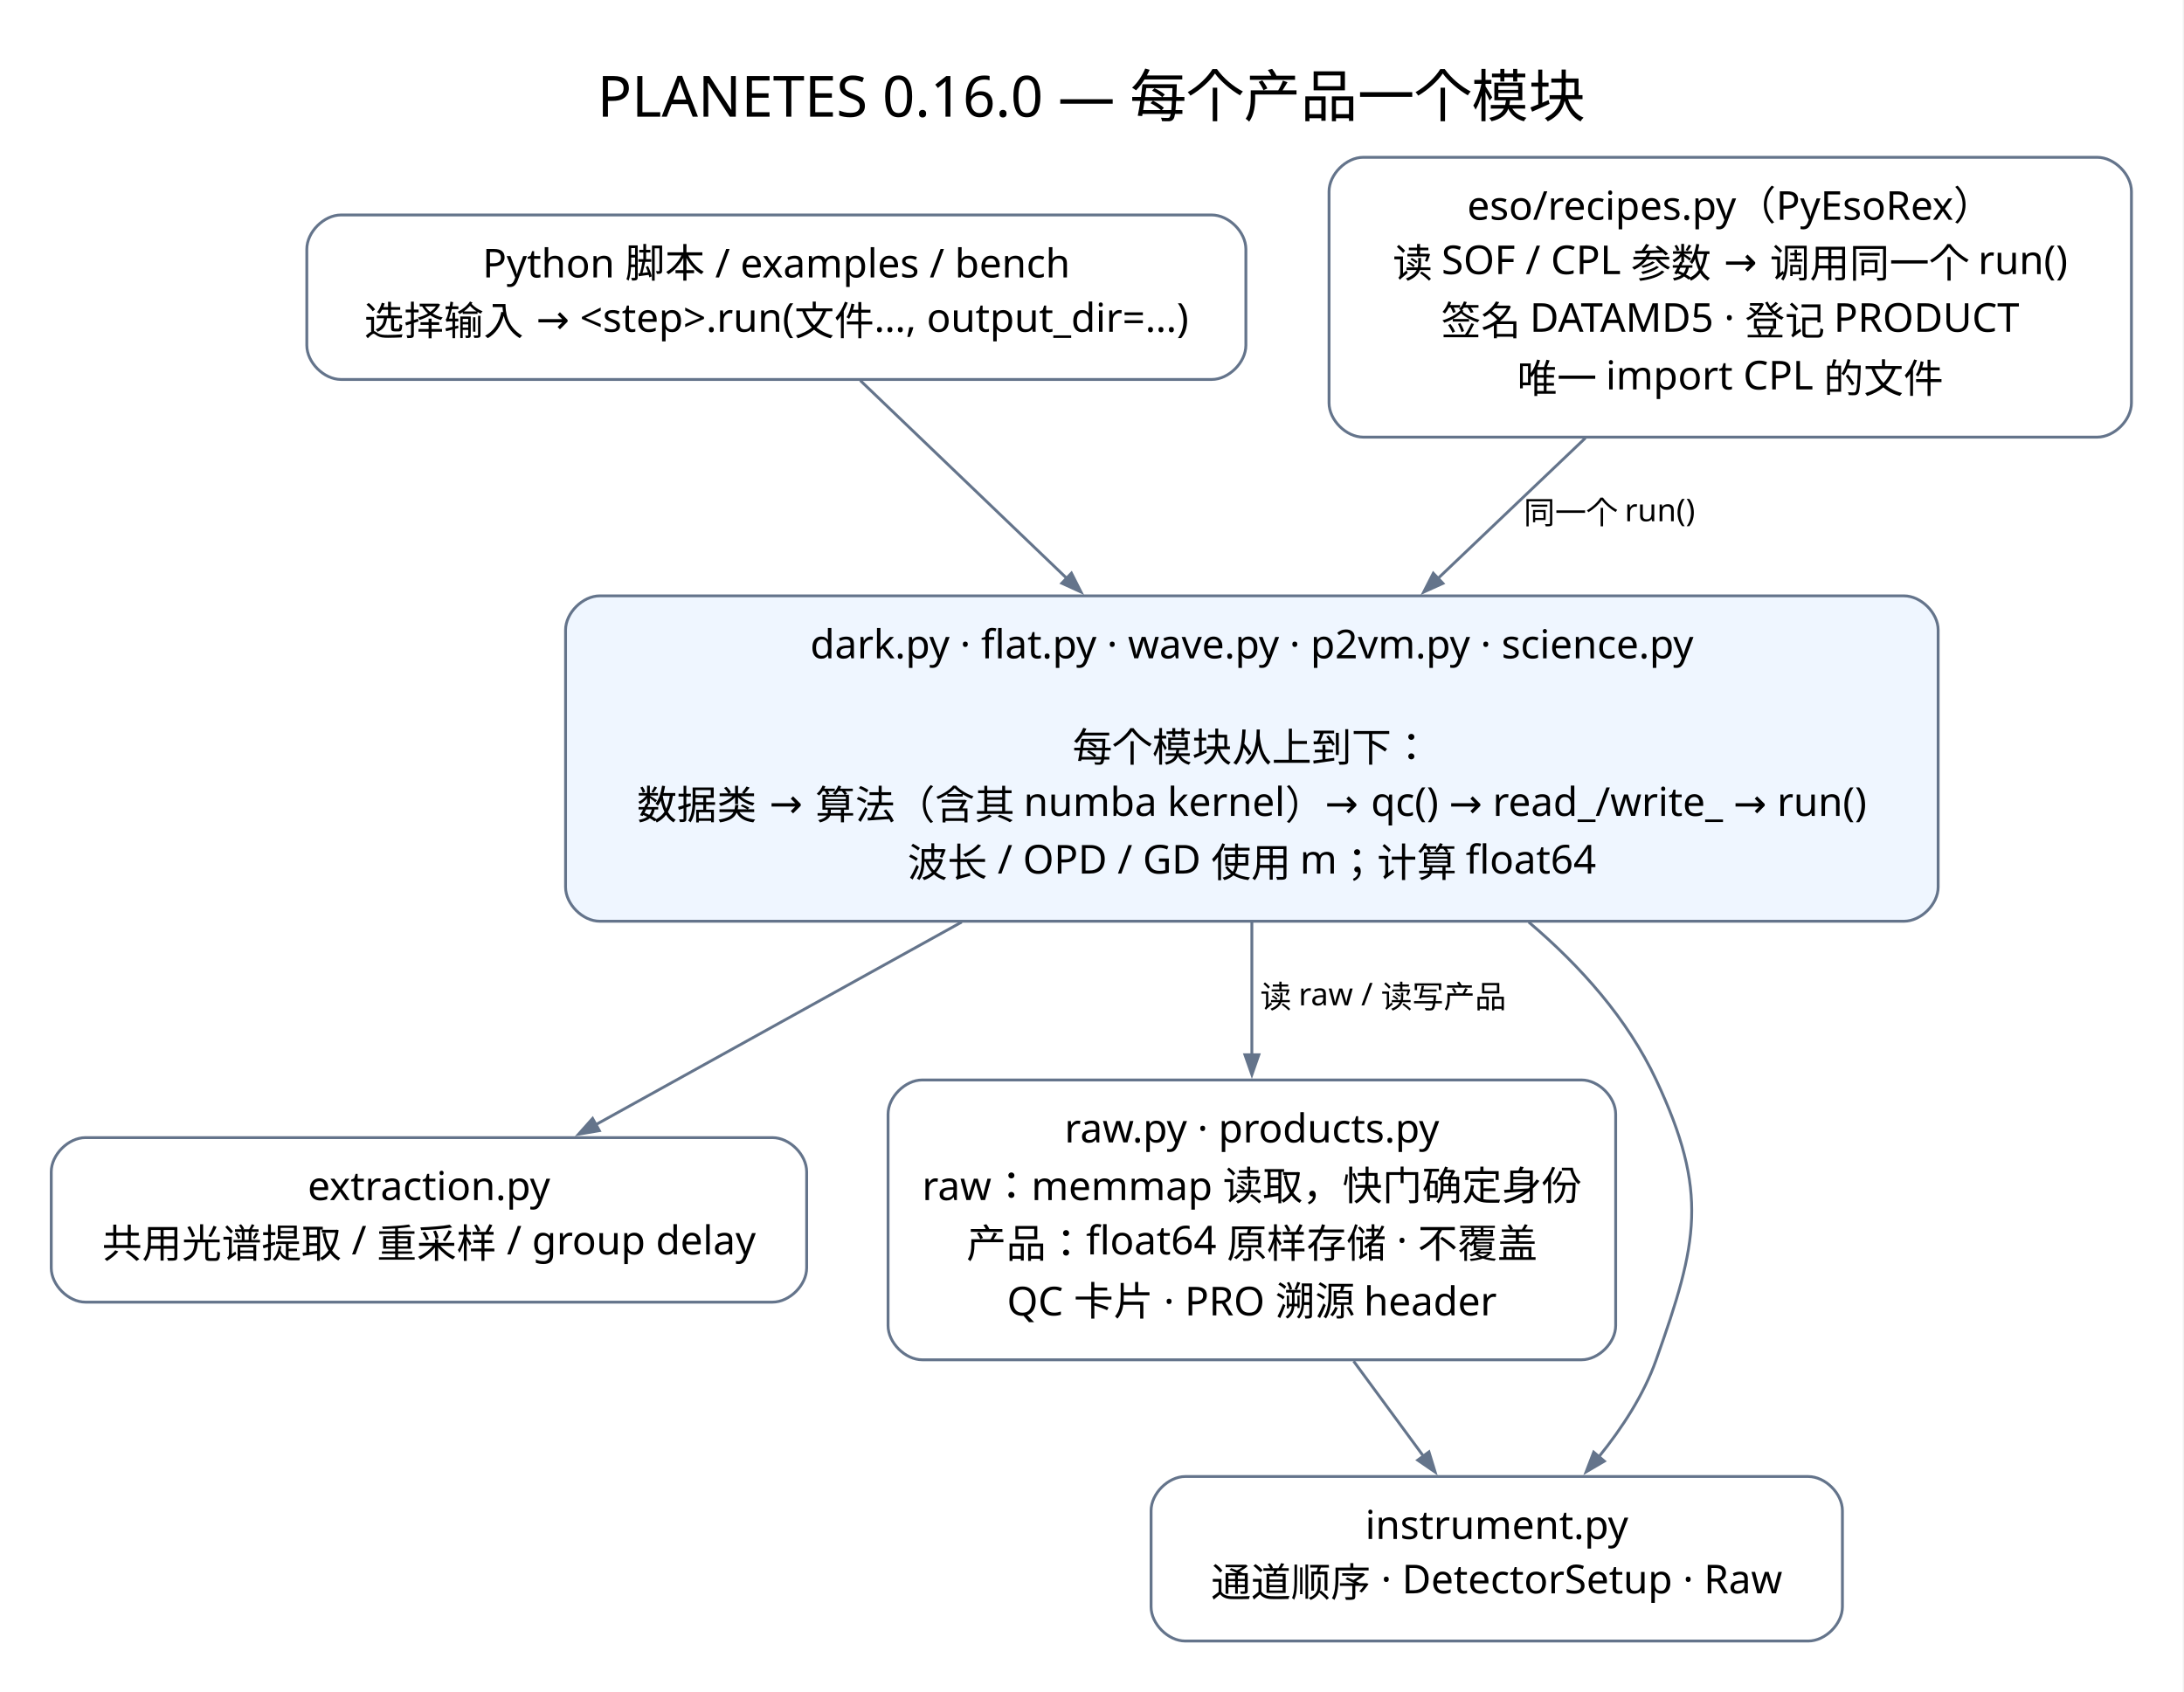
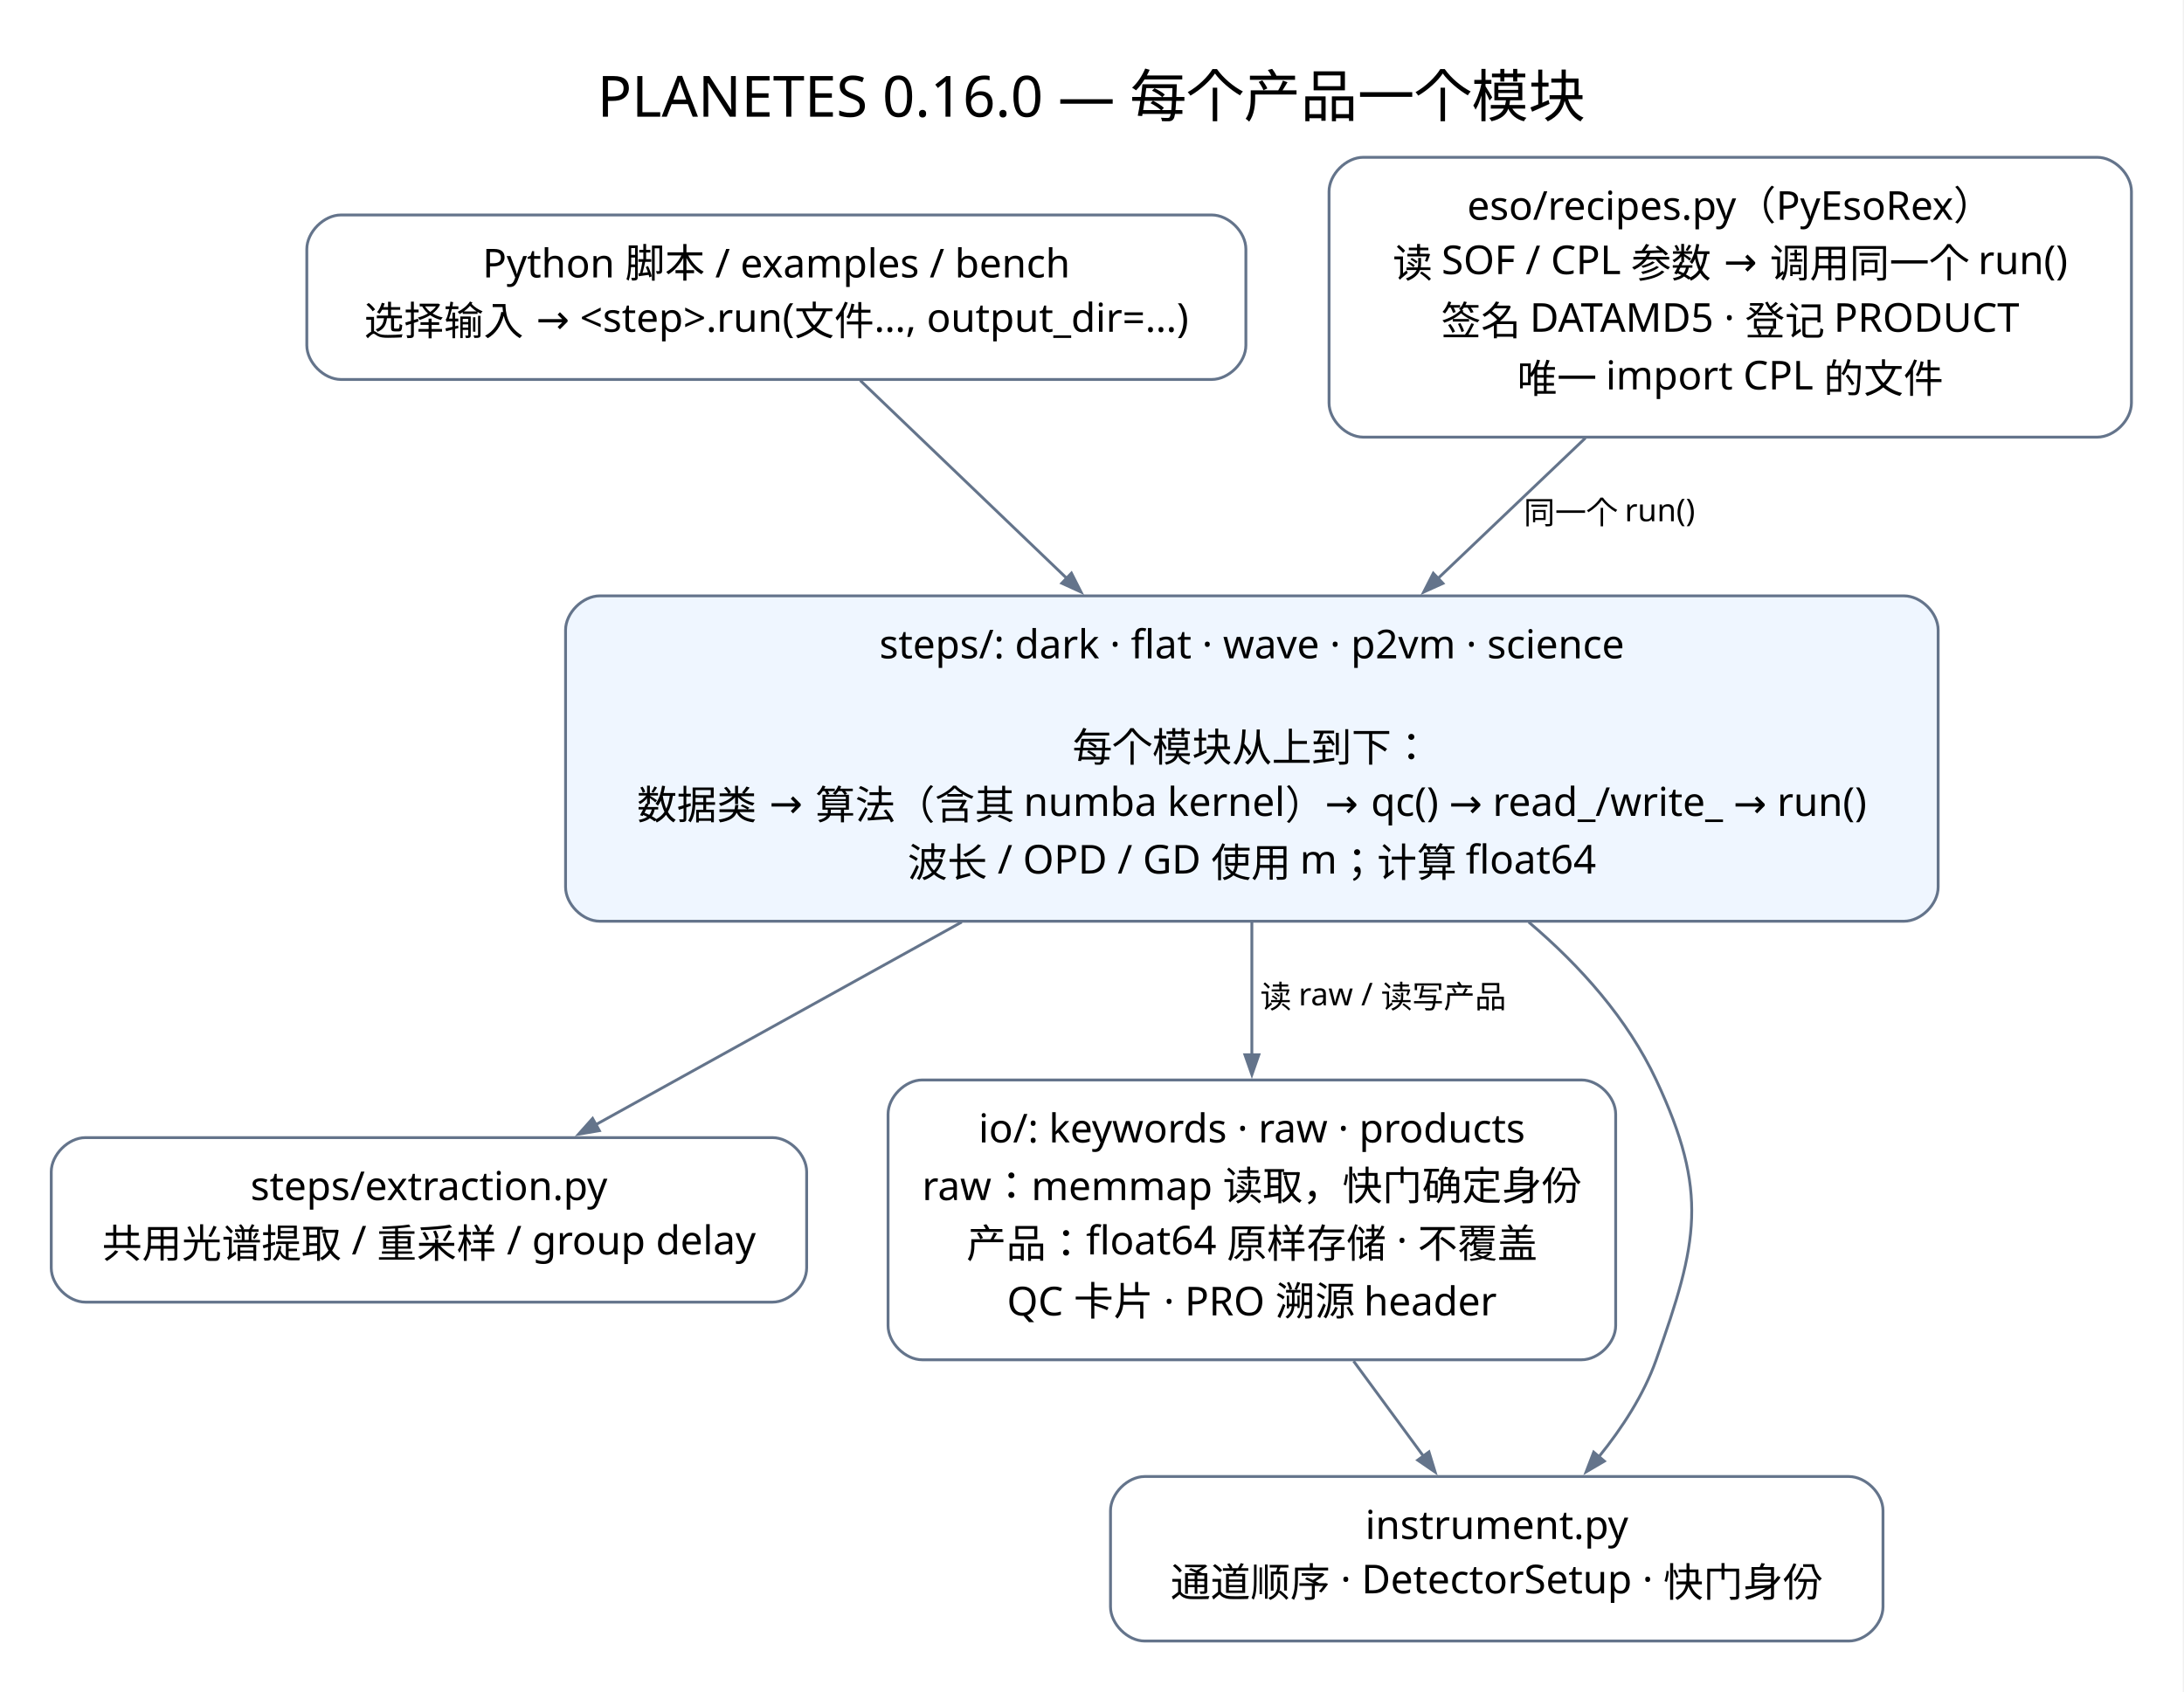
<svg xmlns="http://www.w3.org/2000/svg" width="767pt" height="594pt" viewBox="0.00 0.00 767.00 594.00">
  <g id="graph0" class="graph" transform="scale(1 1) rotate(0) translate(18 576.37)">
    <polygon fill="white" stroke="none" points="-18,18 -18,-576.37 748.54,-576.37 748.54,18 -18,18" />
    <text xml:space="preserve" text-anchor="middle" x="365.27" y="-535.37" font-family="PingFang SC" font-size="20.00">PLANETES 0.16.0 — 每个产品一个模块</text>
    <g id="node1" class="node">
      <path fill="none" stroke="#64748b" d="M407.54,-500.87C407.54,-500.87 101.75,-500.87 101.75,-500.87 95.75,-500.87 89.75,-494.87 89.75,-488.87 89.75,-488.87 89.75,-455.09 89.75,-455.09 89.75,-449.09 95.75,-443.09 101.75,-443.09 101.75,-443.09 407.54,-443.09 407.54,-443.09 413.54,-443.09 419.54,-449.09 419.54,-455.09 419.54,-455.09 419.54,-488.87 419.54,-488.87 419.54,-494.87 413.54,-500.87 407.54,-500.87" />
      <text xml:space="preserve" text-anchor="middle" x="254.64" y="-478.93" font-family="PingFang SC" font-size="14.00">Python 脚本 / examples / bench</text>
      <text xml:space="preserve" text-anchor="middle" x="254.64" y="-458.68" font-family="PingFang SC" font-size="14.00">选择输入 → &lt;step&gt;.run(文件…, output_dir=…)</text>
    </g>
    <g id="node3" class="node">
      <path fill="#eff6ff" stroke="#64748b" d="M650.66,-367.09C650.66,-367.09 192.62,-367.09 192.62,-367.09 186.63,-367.09 180.62,-361.09 180.62,-355.09 180.62,-355.09 180.62,-264.81 180.62,-264.81 180.62,-258.81 186.62,-252.81 192.62,-252.81 192.62,-252.81 650.66,-252.81 650.66,-252.81 656.66,-252.81 662.66,-258.81 662.66,-264.81 662.66,-264.81 662.66,-355.09 662.66,-355.09 662.66,-361.09 656.66,-367.09 650.66,-367.09" />
-       <text xml:space="preserve" text-anchor="middle" x="421.64" y="-345.15" font-family="PingFang SC" font-size="14.00">dark.py · flat.py · wave.py · p2vm.py · science.py</text>
+       <text xml:space="preserve" text-anchor="middle" x="421.64" y="-345.15" font-family="PingFang SC" font-size="14.00">steps/: dark · flat · wave · p2vm · science</text>
      <text xml:space="preserve" text-anchor="middle" x="421.64" y="-308.9" font-family="PingFang SC" font-size="14.00">每个模块从上到下：</text>
      <text xml:space="preserve" text-anchor="middle" x="421.64" y="-288.65" font-family="PingFang SC" font-size="14.00">数据类 → 算法（含其 numba kernel）→ qc() → read_/write_ → run()</text>
      <text xml:space="preserve" text-anchor="middle" x="421.64" y="-268.4" font-family="PingFang SC" font-size="14.00">波长 / OPD / GD 使用 m；计算 float64</text>
    </g>
    <g id="edge1" class="edge">
      <path fill="none" stroke="#64748b" d="M284.12,-442.74C304.23,-423.47 331.67,-397.17 356.75,-373.14" />
      <polygon fill="#64748b" stroke="#64748b" points="358.28,-375.07 361.64,-368.45 354.89,-371.53 358.28,-375.07" />
    </g>
    <g id="node2" class="node">
      <path fill="none" stroke="#64748b" d="M718.54,-521.12C718.54,-521.12 460.75,-521.12 460.75,-521.12 454.75,-521.12 448.75,-515.12 448.75,-509.12 448.75,-509.12 448.75,-434.84 448.75,-434.84 448.75,-428.84 454.75,-422.84 460.75,-422.84 460.75,-422.84 718.54,-422.84 718.54,-422.84 724.54,-422.84 730.54,-428.84 730.54,-434.84 730.54,-434.84 730.54,-509.12 730.54,-509.12 730.54,-515.12 724.54,-521.12 718.54,-521.12" />
      <text xml:space="preserve" text-anchor="middle" x="589.64" y="-499.18" font-family="PingFang SC" font-size="14.00">eso/recipes.py（PyEsoRex）</text>
      <text xml:space="preserve" text-anchor="middle" x="589.64" y="-478.93" font-family="PingFang SC" font-size="14.00">读 SOF / CPL 参数 → 调用同一个 run()</text>
      <text xml:space="preserve" text-anchor="middle" x="589.64" y="-458.68" font-family="PingFang SC" font-size="14.00">签名 DATAMD5 · 登记 PRODUCT</text>
      <text xml:space="preserve" text-anchor="middle" x="589.64" y="-438.43" font-family="PingFang SC" font-size="14.00">唯一 import CPL 的文件</text>
    </g>
    <g id="edge2" class="edge">
      <path fill="none" stroke="#64748b" d="M538.78,-422.53C522.38,-406.91 503.98,-389.38 486.7,-372.92" />
      <polygon fill="#64748b" stroke="#64748b" points="488.74,-371.48 481.99,-368.43 485.36,-375.03 488.74,-371.48" />
      <text xml:space="preserve" text-anchor="middle" x="547.2" y="-392.39" font-family="PingFang SC" font-size="11.00">同一个 run()</text>
    </g>
    <g id="node4" class="node">
      <path fill="none" stroke="#64748b" d="M253.29,-176.81C253.29,-176.81 12,-176.81 12,-176.81 6,-176.81 0,-170.81 0,-164.81 0,-164.81 0,-131.03 0,-131.03 0,-125.03 6,-119.03 12,-119.03 12,-119.03 253.29,-119.03 253.29,-119.03 259.29,-119.03 265.29,-125.03 265.29,-131.03 265.29,-131.03 265.29,-164.81 265.29,-164.81 265.29,-170.81 259.29,-176.81 253.29,-176.81" />
-       <text xml:space="preserve" text-anchor="middle" x="132.64" y="-154.87" font-family="PingFang SC" font-size="14.00">extraction.py</text>
+       <text xml:space="preserve" text-anchor="middle" x="132.64" y="-154.87" font-family="PingFang SC" font-size="14.00">steps/extraction.py</text>
      <text xml:space="preserve" text-anchor="middle" x="132.64" y="-134.62" font-family="PingFang SC" font-size="14.00">共用光谱提取 / 重采样 / group delay</text>
    </g>
    <g id="edge3" class="edge">
      <path fill="none" stroke="#64748b" d="M319.75,-252.53C276.64,-228.65 227.96,-201.7 191.07,-181.27" />
      <polygon fill="#64748b" stroke="#64748b" points="192.49,-179.26 185.18,-178.01 190.11,-183.54 192.49,-179.26" />
    </g>
    <g id="node5" class="node">
      <path fill="none" stroke="#64748b" d="M537.41,-197.06C537.41,-197.06 305.88,-197.06 305.88,-197.06 299.88,-197.06 293.88,-191.06 293.88,-185.06 293.88,-185.06 293.88,-110.78 293.88,-110.78 293.88,-104.78 299.88,-98.78 305.88,-98.78 305.88,-98.78 537.41,-98.78 537.41,-98.78 543.41,-98.78 549.41,-104.78 549.41,-110.78 549.41,-110.78 549.41,-185.06 549.41,-185.06 549.41,-191.06 543.41,-197.06 537.41,-197.06" />
-       <text xml:space="preserve" text-anchor="middle" x="421.64" y="-175.12" font-family="PingFang SC" font-size="14.00">raw.py · products.py</text>
+       <text xml:space="preserve" text-anchor="middle" x="421.64" y="-175.12" font-family="PingFang SC" font-size="14.00">io/: keywords · raw · products</text>
      <text xml:space="preserve" text-anchor="middle" x="421.64" y="-154.87" font-family="PingFang SC" font-size="14.00">raw：memmap 读取，快门确定身份</text>
      <text xml:space="preserve" text-anchor="middle" x="421.64" y="-134.62" font-family="PingFang SC" font-size="14.00">产品：float64 原样存储 · 不覆盖</text>
      <text xml:space="preserve" text-anchor="middle" x="421.64" y="-114.37" font-family="PingFang SC" font-size="14.00">QC 卡片 · PRO 溯源 header</text>
    </g>
    <g id="edge4" class="edge">
      <path fill="none" stroke="#64748b" d="M421.64,-252.53C421.64,-237.34 421.64,-220.91 421.64,-205.71" />
      <polygon fill="#64748b" stroke="#64748b" points="424.1,-205.92 421.65,-198.92 419.2,-205.92 424.1,-205.92" />
      <text xml:space="preserve" text-anchor="middle" x="467.77" y="-222.36" font-family="PingFang SC" font-size="11.00">读 raw / 读写产品</text>
    </g>
    <g id="node6" class="node">
-       <path fill="none" stroke="#64748b" d="M617.04,-57.78C617.04,-57.78 398.25,-57.78 398.25,-57.78 392.25,-57.78 386.25,-51.78 386.25,-45.78 386.25,-45.78 386.25,-12 386.25,-12 386.25,-6 392.25,0 398.25,0 398.25,0 617.04,0 617.04,0 623.04,0 629.04,-6 629.04,-12 629.04,-12 629.04,-45.78 629.04,-45.78 629.04,-51.78 623.04,-57.78 617.04,-57.78" />
+       <path fill="none" stroke="#64748b" d="M631.29,-57.78C631.29,-57.78 384,-57.78 384,-57.78 378,-57.78 372,-51.78 372,-45.78 372,-45.78 372,-12 372,-12 372,-6 378,0 384,0 384,0 631.29,0 631.29,0 637.29,0 643.29,-6 643.29,-12 643.29,-12 643.29,-45.78 643.29,-45.78 643.29,-51.78 637.29,-57.78 631.29,-57.78" />
      <text xml:space="preserve" text-anchor="middle" x="507.64" y="-35.84" font-family="PingFang SC" font-size="14.00">instrument.py</text>
-       <text xml:space="preserve" text-anchor="middle" x="507.64" y="-15.59" font-family="PingFang SC" font-size="14.00">通道顺序 · DetectorSetup · Raw</text>
+       <text xml:space="preserve" text-anchor="middle" x="507.64" y="-15.59" font-family="PingFang SC" font-size="14.00">通道顺序 · DetectorSetup · 快门身份</text>
    </g>
    <g id="edge6" class="edge">
      <path fill="none" stroke="#64748b" d="M518.87,-252.51C537.1,-237.05 553.58,-218.51 563.64,-197.06 582.19,-157.51 578.26,-139.94 563.64,-98.78 559.29,-86.51 551.7,-74.83 543.5,-64.7" />
      <polygon fill="#64748b" stroke="#64748b" points="545.43,-63.18 539.03,-59.42 541.69,-66.34 545.43,-63.18" />
    </g>
    <g id="edge5" class="edge">
      <path fill="none" stroke="#64748b" d="M457.37,-98.31C465.62,-87.07 474.24,-75.34 481.97,-64.83" />
      <polygon fill="#64748b" stroke="#64748b" points="483.84,-66.43 486.01,-59.34 479.89,-63.53 483.84,-66.43" />
    </g>
  </g>
</svg>
